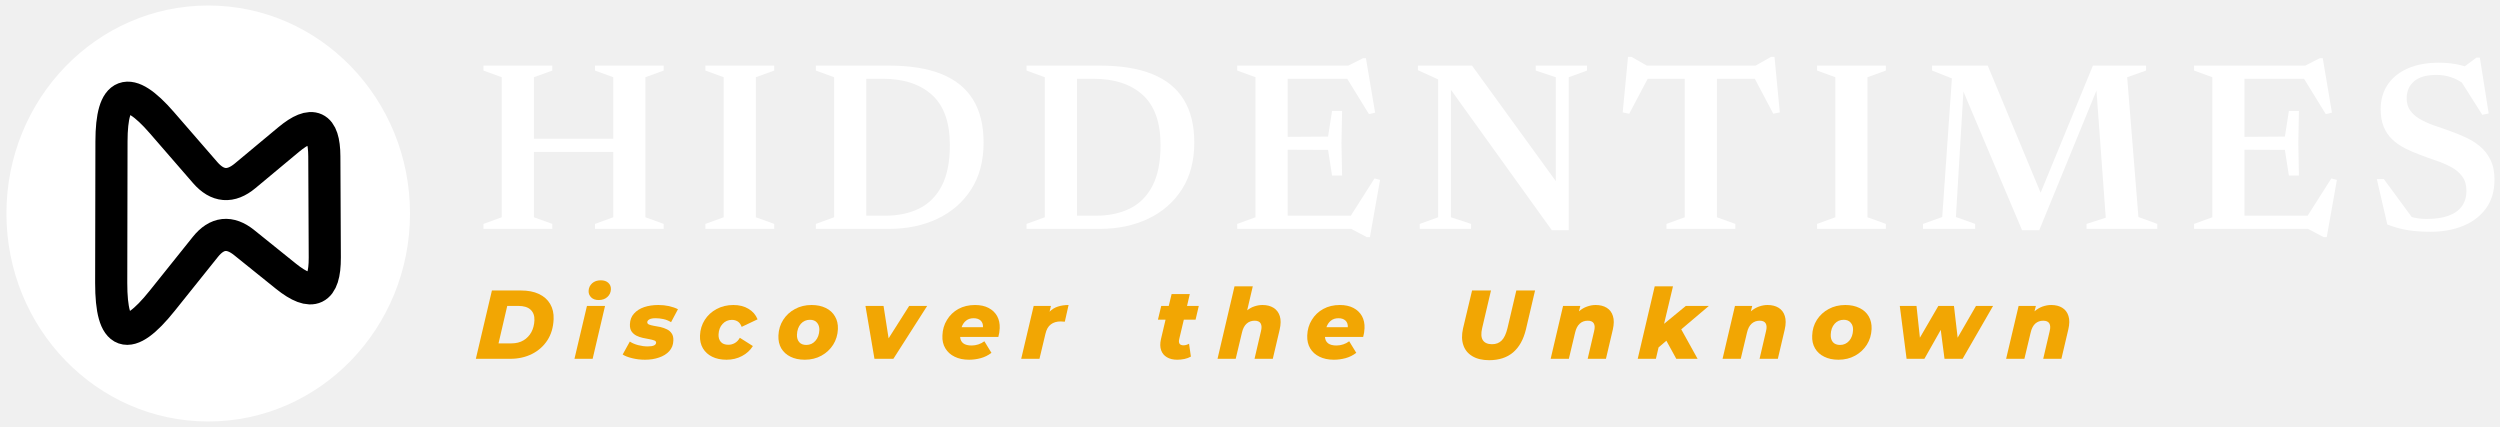
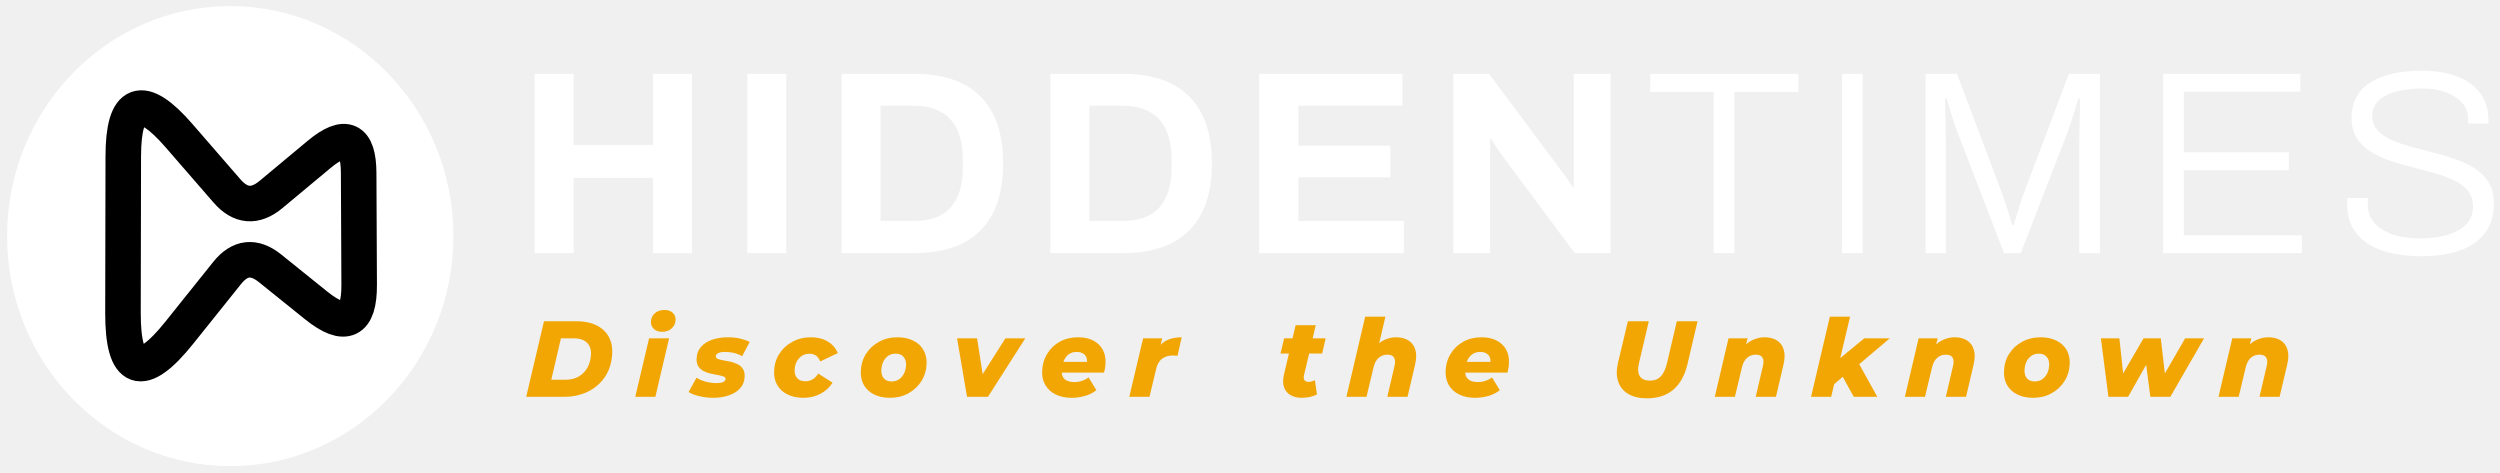
- <svg xmlns="http://www.w3.org/2000/svg" viewBox="0 22.75 2722.54 465" role="img" aria-label="HiddenTimes" class="ht-logo" part="svg">
+ <svg xmlns="http://www.w3.org/2000/svg" viewBox="0 22.75 2461.93 465" role="img" aria-label="HiddenTimes" class="ht-logo" part="svg">
  <g class="ht-mark" part="mark">
    <ellipse class="ht-circle" part="circle" cx="226.75" cy="255.25" rx="219.75" ry="226.5" fill="#FFFFFF" />
    <path class="ht-symbol" part="symbol" d="M121.4 176.75Q121.5 93.25 176.2 156.25L223.5 210.75Q243.5 233.75 266.9 214.25L314.2 174.85Q353 142.55 353.2 193.05L353.7 303.25Q354 357.75 311.5 323.65L265.9 286.95Q242.5 268.15 223.7 291.55L176.6 350.35Q121 419.85 121.1 330.85Z" fill="none" stroke-width="35" stroke-linejoin="round" stroke-linecap="round" pathLength="1" stroke="#000000" />
  </g>
  <g class="ht-wordmark" part="wordmark" fill="#FFFFFF">
-     <path class="ht-letter" part="letter" style="--i:0" d="M581.43 106.83L581.43 259.36L601.45 266.6L601.45 272L526.5 272L526.5 266.6L546.39 259.36L546.39 106.83L526.5 99.58L526.5 94.18L601.45 94.18L601.45 99.58L581.43 106.83ZM702.87 106.83L702.87 259.36L722.76 266.6L722.76 272L647.95 272L647.95 266.6L667.84 259.36L667.84 106.83L647.95 99.58L647.95 94.18L722.76 94.18L722.76 99.58L702.87 106.83ZM687.72 188.23L561.67 188.23L561.67 173.87L687.72 173.87L687.72 188.23Z" />
-     <path class="ht-letter" part="letter" style="--i:1" d="M823.13 259.36L843.15 266.6L843.15 272L768.2 272L768.2 266.6L788.09 259.36L788.09 106.83L768.2 99.58L768.2 94.18L843.15 94.18L843.15 99.58L823.13 106.83L823.13 259.36Z" />
-     <path class="ht-letter" part="letter" style="--i:2" d="M1034.41 180.85L1034.41 180.85Q1034.41 143.71 1014.98 126.12Q995.55 108.54 961.43 108.54L961.43 108.54L925.74 108.54L923.5 94.18L967.89 94.18Q1002.4 94.18 1025.32 103.4Q1048.24 112.62 1059.69 131.26Q1071.15 149.9 1071.15 177.95L1071.15 177.95Q1071.15 207.85 1057.72 228.86Q1044.28 249.87 1020.97 260.94Q997.66 272 968.28 272L968.28 272L923.5 272L925.74 257.64L964.07 257.64Q985.28 257.64 1001.08 249.81Q1016.89 241.97 1025.65 225.04Q1034.41 208.12 1034.41 180.85ZM943.39 272L888.46 272L888.46 266.6L908.35 259.36L908.35 106.83L888.46 99.58L888.46 94.18L943.39 94.18L943.39 272Z" />
-     <path class="ht-letter" part="letter" style="--i:3" d="M1263.86 180.85L1263.86 180.85Q1263.86 143.71 1244.43 126.12Q1225 108.54 1190.88 108.54L1190.88 108.54L1155.19 108.54L1152.95 94.18L1197.34 94.18Q1231.85 94.18 1254.77 103.4Q1277.69 112.62 1289.14 131.26Q1300.6 149.9 1300.6 177.95L1300.6 177.95Q1300.6 207.85 1287.17 228.86Q1273.73 249.87 1250.42 260.94Q1227.11 272 1197.73 272L1197.73 272L1152.95 272L1155.19 257.64L1193.52 257.64Q1214.73 257.64 1230.53 249.81Q1246.34 241.97 1255.1 225.04Q1263.86 208.12 1263.86 180.85ZM1172.84 272L1117.91 272L1117.91 266.6L1137.8 259.36L1137.8 106.83L1117.91 99.58L1117.91 94.18L1172.84 94.18L1172.84 272Z" />
-     <path class="ht-letter" part="letter" style="--i:4" d="M1450.63 143.58L1461.56 143.58L1460.9 178.74L1461.56 213.91L1450.63 213.91L1446.28 185.99L1384.38 185.73L1384.38 171.9L1446.28 171.5L1450.63 143.58ZM1487.51 86.15L1497.52 145.42L1490.8 147L1464.06 103.53L1475 108.54L1383.19 108.54L1383.19 94.18L1468.41 94.18L1484.35 86.15L1487.51 86.15ZM1476.71 257.64L1467.88 262.65L1496.86 217.07L1502.92 218.65L1491.86 280.96L1488.43 280.96L1471.44 272L1383.19 272L1383.19 257.64L1476.71 257.64ZM1402.29 272L1347.36 272L1347.36 266.6L1367.25 259.36L1367.25 106.83L1347.36 99.58L1347.36 94.18L1402.29 94.18L1402.29 272Z" />
-     <path class="ht-letter" part="letter" style="--i:5" d="M1546.13 266.6L1566.15 259.36L1566.15 109.2L1544.15 99.19L1544.15 94.18L1603.03 94.18L1703.27 232.35L1694.31 241.71L1694.31 106.83L1672.44 99.58L1672.44 94.18L1728.29 94.18L1728.29 99.58L1708.4 106.83L1708.4 273.45L1689.96 273.45L1574.58 112.89L1580.11 108.28L1580.11 259.36L1601.98 266.6L1601.98 272L1546.13 272L1546.13 266.6Z" />
-     <path class="ht-letter" part="letter" style="--i:6" d="M1834.71 259.36L1834.71 102.22L1869.75 102.22L1869.75 259.36L1889.77 266.6L1889.77 272L1814.82 272L1814.82 266.6L1834.71 259.36ZM1909 104.72L1921.38 108.54L1781.1 108.54L1796.38 104.72L1774.25 146.61L1767.14 145.16L1772.94 84.7L1776.76 84.7L1798.23 96.95L1784.26 94.18L1918.35 94.18L1907.02 96.95L1928.63 84.7L1932.45 84.7L1938.24 145.16L1931.13 146.61L1909 104.72Z" />
-     <path class="ht-letter" part="letter" style="--i:7" d="M2033.73 259.36L2053.75 266.6L2053.75 272L1978.8 272L1978.8 266.6L1998.69 259.36L1998.69 106.83L1978.8 99.58L1978.8 94.18L2053.75 94.18L2053.75 99.58L2033.73 106.83L2033.73 259.36Z" />
-     <path class="ht-letter" part="letter" style="--i:8" d="M2316.52 106.83L2328.77 259.09L2349.31 266.6L2349.31 272L2272.26 272L2272.26 266.6L2293.2 259.88L2282.8 117.63L2284.51 117.89L2220.76 273.45L2202.06 273.45L2136.59 118.68L2138.44 118.42L2130.01 259.09L2150.95 266.6L2150.95 272L2094.18 272L2094.18 266.6L2115.12 259.09L2125.66 108.14L2104.06 99.58L2104.06 94.18L2164.65 94.18L2223.79 236.3L2220.76 236.3L2279.24 94.18L2337.07 94.18L2337.07 99.58L2316.52 106.83Z" />
-     <path class="ht-letter" part="letter" style="--i:9" d="M2492.63 143.58L2503.56 143.58L2502.9 178.74L2503.56 213.91L2492.63 213.91L2488.28 185.99L2426.38 185.73L2426.38 171.9L2488.28 171.5L2492.63 143.58ZM2529.51 86.15L2539.52 145.42L2532.8 147L2506.06 103.53L2517 108.54L2425.19 108.54L2425.19 94.18L2510.41 94.18L2526.35 86.15L2529.51 86.15ZM2518.71 257.64L2509.88 262.65L2538.86 217.07L2544.92 218.65L2533.86 280.96L2530.43 280.96L2513.44 272L2425.19 272L2425.19 257.64L2518.71 257.64ZM2444.29 272L2389.36 272L2389.36 266.6L2409.25 259.36L2409.25 106.83L2389.36 99.58L2389.36 94.18L2444.29 94.18L2444.29 272Z" />
-     <path class="ht-letter" part="letter" style="--i:10" d="M2700.47 101.69L2700.47 101.69L2680.45 97.74L2696.92 85.49L2700.6 85.49L2710.22 146.34L2703.24 147.79L2676.63 105.77L2684.54 115.13Q2677.29 109.59 2669.59 106.96Q2661.88 104.32 2653.45 104.32L2653.45 104.32Q2636.99 104.32 2628.95 111.31Q2620.92 118.29 2620.92 129.75L2620.92 129.75Q2620.92 137.65 2624.67 142.98Q2628.42 148.32 2634.88 152.14Q2641.33 155.96 2649.5 158.92Q2657.67 161.89 2666.62 164.91L2666.62 164.91Q2675.58 168.08 2684.4 172.03Q2693.23 175.98 2700.47 181.91Q2707.72 187.83 2712.13 196.72Q2716.54 205.61 2716.54 218.39L2716.54 218.39Q2716.54 236.83 2707.45 249.48Q2698.37 262.12 2682.63 268.64Q2666.89 275.16 2647 275.16L2647 275.16Q2633.3 275.16 2622.43 273.45Q2611.56 271.74 2599.84 267.26L2599.84 267.26L2588.38 217.73L2596.02 217.73L2632.51 267.39L2605.77 250.4Q2616.31 256.06 2624.67 258.63Q2633.03 261.2 2642.39 261.2L2642.39 261.2Q2656.87 261.2 2666.56 257.64Q2676.24 254.09 2681.11 247.24Q2685.98 240.39 2685.98 230.38L2685.98 230.38Q2685.98 221.03 2681.37 214.84Q2676.76 208.64 2669.26 204.63Q2661.75 200.61 2652.79 197.58Q2643.83 194.55 2635.27 191.26L2635.27 191.26Q2626.71 188.1 2618.94 184.15Q2611.17 180.19 2605.24 174.6Q2599.31 169 2595.96 160.96Q2592.6 152.93 2592.6 141.6L2592.6 141.6Q2592.6 126.19 2600.3 114.8Q2608.01 103.4 2622.3 97.21Q2636.59 91.02 2655.95 91.02L2655.95 91.02Q2668.33 91.02 2678.87 93.52Q2689.41 96.03 2700.47 101.69Z" />
+     <path class="ht-letter" part="letter" style="--i:0" d="M564.84 272L526.5 272L526.5 95.5L564.84 95.5L564.84 165.48L643.06 165.48L643.06 95.5L681.39 95.5L681.39 272L643.06 272L643.06 197.9L564.84 197.9L564.84 272Z" />
+     <path class="ht-letter" part="letter" style="--i:1" d="M774.28 272L735.94 272L735.94 95.5L774.28 95.5L774.28 272Z" />
+     <path class="ht-letter" part="letter" style="--i:2" d="M900.85 272L828.81 272L828.81 95.5L900.85 95.5Q928.38 95.5 947.68 105.02Q966.98 114.54 977.4 133.96Q987.82 153.39 987.82 183.75L987.82 183.75Q987.82 213.85 977.4 233.41Q966.98 252.96 947.68 262.48Q928.38 272 900.85 272L900.85 272ZM867.15 126.89L867.15 240.35L900.6 240.35Q912.18 240.35 921.18 237.01Q930.19 233.66 936.1 227.1Q942.02 220.54 945.11 210.64Q948.2 200.73 948.2 187.61L948.2 187.61L948.2 179.89Q948.2 166.77 945.11 156.86Q942.02 146.96 936.1 140.4Q930.19 133.84 921.18 130.36Q912.18 126.89 900.6 126.89L900.6 126.89L867.15 126.89Z" />
+     <path class="ht-letter" part="letter" style="--i:3" d="M1106.43 272L1034.39 272L1034.39 95.5L1106.43 95.5Q1133.96 95.5 1153.26 105.02Q1172.56 114.54 1182.98 133.96Q1193.4 153.39 1193.4 183.75L1193.4 183.75Q1193.4 213.85 1182.98 233.41Q1172.56 252.96 1153.26 262.48Q1133.96 272 1106.43 272L1106.43 272ZM1072.73 126.89L1072.73 240.35L1106.18 240.35Q1117.76 240.35 1126.76 237.01Q1135.77 233.66 1141.68 227.1Q1147.6 220.54 1150.69 210.64Q1153.78 200.73 1153.78 187.61L1153.78 187.61L1153.78 179.89Q1153.78 166.77 1150.69 156.86Q1147.6 146.96 1141.68 140.4Q1135.77 133.84 1126.76 130.36Q1117.76 126.89 1106.18 126.89L1106.18 126.89L1072.73 126.89Z" />
+     <path class="ht-letter" part="letter" style="--i:4" d="M1382.51 272L1239.97 272L1239.97 95.5L1380.97 95.5L1380.97 126.89L1278.57 126.89L1278.57 166.25L1369.13 166.25L1369.13 197.39L1278.57 197.39L1278.57 240.35L1382.51 240.35L1382.51 272Z" />
+     <path class="ht-letter" part="letter" style="--i:5" d="M1467.42 272L1431.14 272L1431.14 95.5L1466.39 95.5L1537.4 190.7Q1538.95 192.5 1541.26 195.71Q1543.58 198.93 1545.64 202.02Q1547.7 205.1 1548.47 206.91L1548.47 206.91L1549.75 206.91Q1549.75 202.53 1549.75 198.29Q1549.75 194.04 1549.75 190.7L1549.75 190.7L1549.75 95.5L1586.03 95.5L1586.03 272L1550.78 272L1478.23 174.49Q1475.65 170.89 1472.82 166.51Q1469.99 162.14 1468.71 159.82L1468.71 159.82L1467.42 159.82Q1467.42 163.68 1467.42 167.41Q1467.42 171.14 1467.42 174.49L1467.42 174.49L1467.42 272Z" />
+     <path class="ht-letter" part="letter" style="--i:6" d="M1707.98 272L1687.66 272L1687.66 113.25L1625.14 113.25L1625.14 95.5L1771.02 95.5L1771.02 113.25L1707.98 113.25L1707.98 272Z" />
+     <path class="ht-letter" part="letter" style="--i:7" d="M1834.32 272L1813.99 272L1813.99 95.5L1834.32 95.5L1834.32 272Z" />
+     <path class="ht-letter" part="letter" style="--i:8" d="M1916.14 272L1896.33 272L1896.33 95.5L1927.21 95.5L1973.26 217.71Q1974.81 222.09 1976.35 227.1Q1977.89 232.12 1979.31 236.62Q1980.72 241.13 1981.5 244.21L1981.5 244.21L1983.04 244.21Q1984.07 240.61 1985.61 235.72Q1987.16 230.83 1988.57 226.07Q1989.99 221.31 1991.27 217.71L1991.27 217.71L2037.33 95.5L2067.94 95.5L2067.94 272L2047.62 272L2047.62 162.14Q2047.62 155.71 2047.88 147.6Q2048.13 139.5 2048.26 131.78Q2048.39 124.06 2048.39 119.94L2048.39 119.94L2046.59 119.94Q2045.56 123.8 2043.89 129.08Q2042.22 134.35 2040.54 139.75Q2038.87 145.16 2037.33 149.79L2037.33 149.79L1989.99 272L1973.52 272L1926.44 149.79Q1924.89 145.67 1923.35 140.78Q1921.8 135.89 1920.26 130.49Q1918.72 125.09 1917.17 119.94L1917.17 119.94L1915.37 119.94Q1915.63 125.09 1915.76 132.81Q1915.89 140.53 1916.02 148.24Q1916.14 155.96 1916.14 162.14L1916.14 162.14L1916.14 272Z" />
+     <path class="ht-letter" part="letter" style="--i:9" d="M2266.83 272L2130.21 272L2130.21 95.5L2265.29 95.5L2265.29 113L2150.54 113L2150.54 172.69L2253.97 172.69L2253.97 190.44L2150.54 190.44L2150.54 254.5L2266.83 254.5L2266.83 272Z" />
+     <path class="ht-letter" part="letter" style="--i:10" d="M2384.67 275.09L2384.67 275.09Q2370.51 275.09 2357.14 272.51Q2343.76 269.94 2333.46 263.77Q2323.17 257.59 2317.26 247.56Q2311.34 237.52 2311.34 222.6L2311.34 222.6Q2311.34 221.31 2311.34 220.16Q2311.34 219 2311.6 217.71L2311.6 217.71L2331.92 217.71Q2331.92 218.74 2331.79 220.54Q2331.66 222.34 2331.66 223.63L2331.66 223.63Q2331.66 234.95 2338.48 242.54Q2345.3 250.13 2357.01 253.86Q2368.71 257.59 2383.38 257.59L2383.38 257.59Q2388.27 257.59 2395.09 256.95Q2401.9 256.31 2408.98 254.38Q2416.05 252.45 2421.97 248.97Q2427.89 245.5 2431.62 239.97Q2435.35 234.44 2435.35 226.2L2435.35 226.2Q2435.35 216.68 2430.21 210.51Q2425.06 204.33 2416.7 200.35Q2408.34 196.36 2397.53 193.27Q2386.72 190.18 2375.4 187.35Q2364.08 184.52 2353.4 180.92Q2342.73 177.32 2334.24 171.91Q2325.75 166.51 2320.73 158.41Q2315.71 150.3 2315.71 138.47L2315.71 138.47Q2315.71 128.18 2319.83 119.69Q2323.95 111.19 2332.44 105.15Q2340.93 99.1 2354.05 95.76Q2367.17 92.41 2385.18 92.41L2385.18 92.41Q2398.82 92.41 2410.65 95.24Q2422.49 98.07 2431.49 104.12Q2440.5 110.17 2445.51 119.3Q2450.53 128.43 2450.53 141.3L2450.53 141.3L2450.53 144.38L2430.46 144.38L2430.46 140.01Q2430.46 130.49 2424.55 123.93Q2418.63 117.37 2408.72 113.64Q2398.82 109.91 2386.21 109.91L2386.21 109.91Q2368.97 109.91 2357.91 113.38Q2346.84 116.85 2341.44 122.9Q2336.04 128.95 2336.04 136.41L2336.04 136.41Q2336.04 145.16 2341.18 150.95Q2346.33 156.73 2354.82 160.47Q2363.31 164.2 2373.99 167.15Q2384.67 170.11 2395.99 172.94Q2407.31 175.77 2417.98 179.5Q2428.66 183.24 2437.28 188.77Q2445.9 194.3 2450.92 202.53Q2455.93 210.77 2455.93 222.86L2455.93 222.86Q2455.93 241.13 2446.8 252.7Q2437.67 264.28 2421.71 269.68Q2405.76 275.09 2384.67 275.09Z" />
  </g>
  <g class="ht-tagline" part="tagline" fill="#F2A603">
    <path class="ht-tagline-letter" part="tagline-letter" style="--i:0" d="M555.6 413.5L518.2 413.5L535.7 339.1L567.5 339.1Q578.9 339.1 586.9 342.9Q595 346.7 599.1 353.7Q603.3 360.8 602.9 370.3L602.9 370.3Q602.4 383.5 596.2 393.2Q589.9 402.9 579.4 408.2Q568.9 413.5 555.6 413.5L555.6 413.5ZM552.4 355.9L542.9 396.7L556.9 396.7Q564.6 396.7 570.1 393.4Q575.6 390.1 578.7 384.4Q581.7 378.7 582 371.6L582 371.6Q582.3 364.2 577.8 360Q573.4 355.9 564.5 355.9L564.5 355.9L552.4 355.9Z" />
    <path class="ht-tagline-letter" part="tagline-letter" style="--i:1" d="M645.4 413.5L625.6 413.5L639.2 355.9L658.9 355.9L645.4 413.5ZM652 349.5L652 349.5Q646.7 349.5 643.8 346.6Q640.8 343.6 641 339.5L641 339.5Q641.2 334.6 644.8 331.3Q648.4 328 654.3 328L654.3 328Q659.5 328 662.5 330.8Q665.4 333.5 665.3 337.7L665.3 337.7Q665.1 342.9 661.4 346.2Q657.8 349.5 652 349.5Z" />
    <path class="ht-tagline-letter" part="tagline-letter" style="--i:2" d="M702.4 414.5L702.4 414.5Q694.9 414.5 688.3 412.8Q681.7 411.2 678.1 408.8L678.1 408.8L685.9 394.7Q689.6 397.2 694.9 398.6Q700.3 400 705.3 400L705.3 400Q710.1 400 712.3 398.9Q714.5 397.8 714.5 395.9L714.5 395.9Q714.6 394.3 712.5 393.5Q710.4 392.7 707.1 392.1Q703.7 391.5 700 390.7Q696.3 389.9 693.1 388.3Q689.8 386.6 687.8 383.7Q685.8 380.8 686 375.9L686 375.9Q686.2 368.9 690.4 364.3Q694.5 359.6 701.5 357.2Q708.4 354.9 717 354.9L717 354.9Q723 354.9 728.6 356.1Q734.2 357.4 738.3 359.5L738.3 359.5L730.8 373.6Q726.7 371.1 722.3 370.2Q717.9 369.3 714.1 369.3L714.1 369.3Q709.2 369.3 707.1 370.6Q704.9 371.9 704.9 373.6L704.9 373.6Q704.8 375.3 706.8 376.2Q708.9 377 712.2 377.6Q715.5 378.1 719.3 378.9Q723 379.8 726.3 381.4Q729.6 383 731.5 385.9Q733.5 388.7 733.3 393.6L733.3 393.6Q733.1 400.5 728.8 405.2Q724.6 409.8 717.7 412.1Q710.8 414.5 702.4 414.5Z" />
    <path class="ht-tagline-letter" part="tagline-letter" style="--i:3" d="M791.2 414.5L791.2 414.5Q782.1 414.5 775.5 411.2Q769 408 765.5 402.1Q762 396.2 762.3 388.2L762.3 388.2Q762.7 378.6 767.5 371.1Q772.3 363.6 780.4 359.3Q788.5 354.9 798.7 354.9L798.7 354.9Q808.3 354.9 815.2 359.1Q822.1 363.2 825 370.5L825 370.5L807.7 378.7Q806.2 374.7 803.5 372.9Q800.7 371.1 797 371.1L797 371.1Q791 371.1 786.9 375.5Q782.8 379.9 782.5 387L782.5 387Q782.3 392 785 395.1Q787.7 398.2 793.2 398.2L793.2 398.2Q796.9 398.2 800.1 396.4Q803.3 394.7 805.7 390.6L805.7 390.6L819.9 399.6Q815.5 406.6 808 410.5Q800.5 414.5 791.2 414.5Z" />
    <path class="ht-tagline-letter" part="tagline-letter" style="--i:4" d="M876.4 414.5L876.4 414.5Q867.4 414.5 860.8 411.2Q854.3 408 850.8 402.1Q847.4 396.2 847.7 388.2L847.7 388.2Q848.1 378.6 852.9 371.1Q857.7 363.6 865.7 359.3Q873.7 354.9 883.8 354.9L883.8 354.9Q892.8 354.9 899.4 358.2Q905.9 361.4 909.3 367.3Q912.8 373.2 912.5 381.1L912.5 381.1Q912.1 390.6 907.3 398.2Q902.5 405.7 894.5 410.1Q886.5 414.5 876.4 414.5ZM878.1 398.4L878.1 398.4Q884.1 398.4 888 393.9Q892 389.4 892.3 382.1L892.3 382.1Q892.4 377.3 889.8 374.2Q887.2 371 882 371L882 371Q876.1 371 872.1 375.4Q868.2 379.9 867.9 387.2L867.9 387.2Q867.7 392.3 870.4 395.4Q873 398.4 878.1 398.4Z" />
    <path class="ht-tagline-letter" part="tagline-letter" style="--i:5" d="M972.9 413.5L952.3 413.5L942.5 355.9L962.2 355.9L967.7 391.2L990.1 355.9L1009.7 355.9L972.9 413.5Z" />
    <path class="ht-tagline-letter" part="tagline-letter" style="--i:6" d="M1055.3 414.5L1055.3 414.5Q1046.2 414.5 1039.6 411.2Q1033 408 1029.5 402.1Q1025.9 396.2 1026.3 388.2L1026.3 388.2Q1026.6 378.6 1031.3 371.1Q1035.9 363.5 1043.7 359.2Q1051.6 354.9 1061.8 354.9L1061.8 354.9Q1070.5 354.9 1076.6 358.1Q1082.7 361.3 1085.9 367Q1089 372.7 1088.7 380.2L1088.7 380.2Q1088.6 382.8 1088.2 385.2Q1087.8 387.6 1087.2 389.7L1087.2 389.7L1045.6 389.7Q1046.3 399 1058.1 399L1058.1 399Q1061.9 399 1065.5 397.8Q1069.1 396.6 1072 394.4L1072 394.4L1079.7 407Q1074.3 411.1 1068 412.8Q1061.7 414.5 1055.3 414.5ZM1047.2 379.1L1047.2 379.1L1070.5 379.1Q1070.7 374.4 1067.9 371.8Q1065.1 369.3 1060.3 369.3L1060.3 369.3Q1055.3 369.3 1052 372Q1048.7 374.7 1047.2 379.1Z" />
    <path class="ht-tagline-letter" part="tagline-letter" style="--i:7" d="M1132 413.5L1112.1 413.5L1125.7 355.9L1144.5 355.9L1143 362.2Q1146.8 358.3 1152.1 356.6Q1157.4 354.9 1163.7 354.9L1163.7 354.9L1159.6 373.1Q1157.2 372.8 1155.1 372.8L1155.1 372.8Q1148.6 372.8 1144.4 376Q1140.1 379.2 1138.5 386.3L1138.5 386.3L1132 413.5Z" />
    <path class="ht-tagline-letter" part="tagline-letter" style="--i:8" d="M1282 414.5L1282 414.5Q1275.3 414.5 1270.8 411.8Q1266.3 409.2 1264.5 404.2Q1262.7 399.2 1264.3 392.1L1264.3 392.1L1269.3 370.9L1261 370.9L1264.6 355.9L1272.8 355.9L1275.9 343L1295.7 343L1292.7 355.9L1305.5 355.9L1302 370.9L1289.2 370.9L1284.2 392Q1282.6 398.8 1288.9 398.8L1288.9 398.8Q1291.7 398.8 1294.9 397.1L1294.9 397.1L1296.9 411.1Q1293.7 412.9 1289.8 413.7Q1285.9 414.5 1282 414.5Z" />
    <path class="ht-tagline-letter" part="tagline-letter" style="--i:9" d="M1374.9 354.9L1374.9 354.9Q1381.9 354.9 1386.8 357.9Q1391.8 361 1393.7 366.9Q1395.6 372.8 1393.6 381.6L1393.6 381.6L1386.1 413.5L1366.2 413.5L1373.2 383.5Q1374.6 378 1372.9 375Q1371.2 372 1366.3 372L1366.3 372Q1361.2 372 1357.6 375.2Q1354 378.4 1352.5 385L1352.5 385L1345.7 413.5L1325.9 413.5L1344.4 334.6L1364.3 334.6L1358.2 360.7Q1361.9 357.7 1366.3 356.3Q1370.6 354.9 1374.9 354.9Z" />
    <path class="ht-tagline-letter" part="tagline-letter" style="--i:10" d="M1452.6 414.5L1452.6 414.5Q1443.5 414.5 1436.9 411.2Q1430.3 408 1426.8 402.1Q1423.3 396.2 1423.6 388.2L1423.6 388.2Q1423.9 378.6 1428.6 371.1Q1433.2 363.5 1441.1 359.2Q1448.9 354.9 1459.1 354.9L1459.1 354.9Q1467.8 354.9 1473.9 358.1Q1480 361.3 1483.2 367Q1486.3 372.7 1486 380.2L1486 380.2Q1485.9 382.8 1485.5 385.2Q1485.1 387.6 1484.5 389.7L1484.5 389.7L1442.9 389.7Q1443.6 399 1455.4 399L1455.4 399Q1459.2 399 1462.8 397.8Q1466.4 396.6 1469.3 394.4L1469.3 394.4L1477 407Q1471.6 411.1 1465.3 412.8Q1459 414.5 1452.6 414.5ZM1444.5 379.1L1444.5 379.1L1467.8 379.1Q1468 374.4 1465.2 371.8Q1462.4 369.3 1457.6 369.3L1457.6 369.3Q1452.6 369.3 1449.3 372Q1446 374.7 1444.5 379.1Z" />
    <path class="ht-tagline-letter" part="tagline-letter" style="--i:11" d="M1621.7 415L1621.7 415Q1610.7 415 1603.5 410.7Q1596.2 406.4 1593.6 398.6Q1590.9 390.9 1593.3 380.3L1593.3 380.3L1603.1 339.1L1623.7 339.1L1614.1 380Q1612 389 1614.9 393.3Q1617.8 397.6 1624.9 397.6L1624.9 397.6Q1631.4 397.6 1635.4 393.5Q1639.4 389.5 1641.7 380L1641.7 380L1651.3 339.1L1671.7 339.1L1661.8 381.3Q1657.8 398 1647.8 406.5Q1637.8 415 1621.7 415Z" />
    <path class="ht-tagline-letter" part="tagline-letter" style="--i:12" d="M1737.7 354.9L1737.7 354.9Q1744.8 354.9 1749.7 357.9Q1754.7 361 1756.5 366.9Q1758.4 372.8 1756.4 381.6L1756.4 381.6L1748.9 413.5L1729 413.5L1736 383.5Q1737.4 378 1735.7 375Q1734 372 1729.1 372L1729.1 372Q1723.9 372 1720.4 375.2Q1716.8 378.4 1715.3 385L1715.3 385L1708.5 413.5L1688.7 413.5L1702.2 355.9L1721 355.9L1719.5 361.8Q1723.5 358.3 1728.3 356.6Q1733 354.9 1737.7 354.9Z" />
    <path class="ht-tagline-letter" part="tagline-letter" style="--i:13" d="M1803.3 413.5L1783.5 413.5L1802 334.6L1821.9 334.6L1812.2 375.4L1835.9 355.9L1861 355.9L1830.9 381.4L1848.7 413.5L1825.5 413.5L1814.7 393.8L1806.2 401.1L1803.3 413.5Z" />
    <path class="ht-tagline-letter" part="tagline-letter" style="--i:14" d="M1924.9 354.9L1924.9 354.9Q1932 354.9 1936.9 357.9Q1941.9 361 1943.7 366.9Q1945.6 372.8 1943.6 381.6L1943.6 381.6L1936.1 413.5L1916.2 413.5L1923.2 383.5Q1924.6 378 1922.9 375Q1921.2 372 1916.3 372L1916.3 372Q1911.2 372 1907.6 375.2Q1904 378.4 1902.5 385L1902.5 385L1895.7 413.5L1875.9 413.5L1889.4 355.9L1908.2 355.9L1906.7 361.8Q1910.8 358.3 1915.5 356.6Q1920.2 354.9 1924.9 354.9Z" />
    <path class="ht-tagline-letter" part="tagline-letter" style="--i:15" d="M2002.1 414.5L2002.1 414.5Q1993.1 414.5 1986.6 411.2Q1980 408 1976.6 402.1Q1973.1 396.2 1973.5 388.2L1973.5 388.2Q1973.8 378.6 1978.6 371.1Q1983.4 363.6 1991.4 359.3Q1999.4 354.9 2009.6 354.9L2009.6 354.9Q2018.5 354.9 2025.1 358.2Q2031.7 361.4 2035.1 367.3Q2038.5 373.2 2038.2 381.1L2038.2 381.1Q2037.8 390.6 2033 398.2Q2028.2 405.7 2020.2 410.1Q2012.2 414.5 2002.1 414.5ZM2003.9 398.4L2003.9 398.4Q2009.8 398.4 2013.8 393.9Q2017.7 389.4 2018 382.1L2018 382.1Q2018.2 377.3 2015.5 374.2Q2012.9 371 2007.8 371L2007.8 371Q2001.8 371 1997.9 375.4Q1993.9 379.9 1993.7 387.2L1993.7 387.2Q1993.5 392.3 1996.1 395.4Q1998.8 398.4 2003.9 398.4Z" />
    <path class="ht-tagline-letter" part="tagline-letter" style="--i:16" d="M2095.7 413.5L2076.3 413.5L2068.9 355.9L2087.1 355.9L2090.8 390.5L2110.9 355.9L2127.9 355.9L2131.9 390.5L2151.9 355.9L2170.5 355.9L2137.3 413.5L2117.6 413.5L2113.5 382L2095.7 413.5Z" />
    <path class="ht-tagline-letter" part="tagline-letter" style="--i:17" d="M2233.8 354.9L2233.8 354.9Q2240.9 354.9 2245.8 357.9Q2250.8 361 2252.6 366.9Q2254.5 372.8 2252.4 381.6L2252.4 381.6L2244.9 413.5L2225.1 413.5L2232.1 383.5Q2233.5 378 2231.8 375Q2230 372 2225.1 372L2225.1 372Q2220 372 2216.4 375.2Q2212.9 378.4 2211.4 385L2211.4 385L2204.6 413.5L2184.7 413.5L2198.3 355.9L2217.1 355.9L2215.6 361.8Q2219.6 358.3 2224.3 356.6Q2229.1 354.9 2233.8 354.9Z" />
  </g>
</svg>
